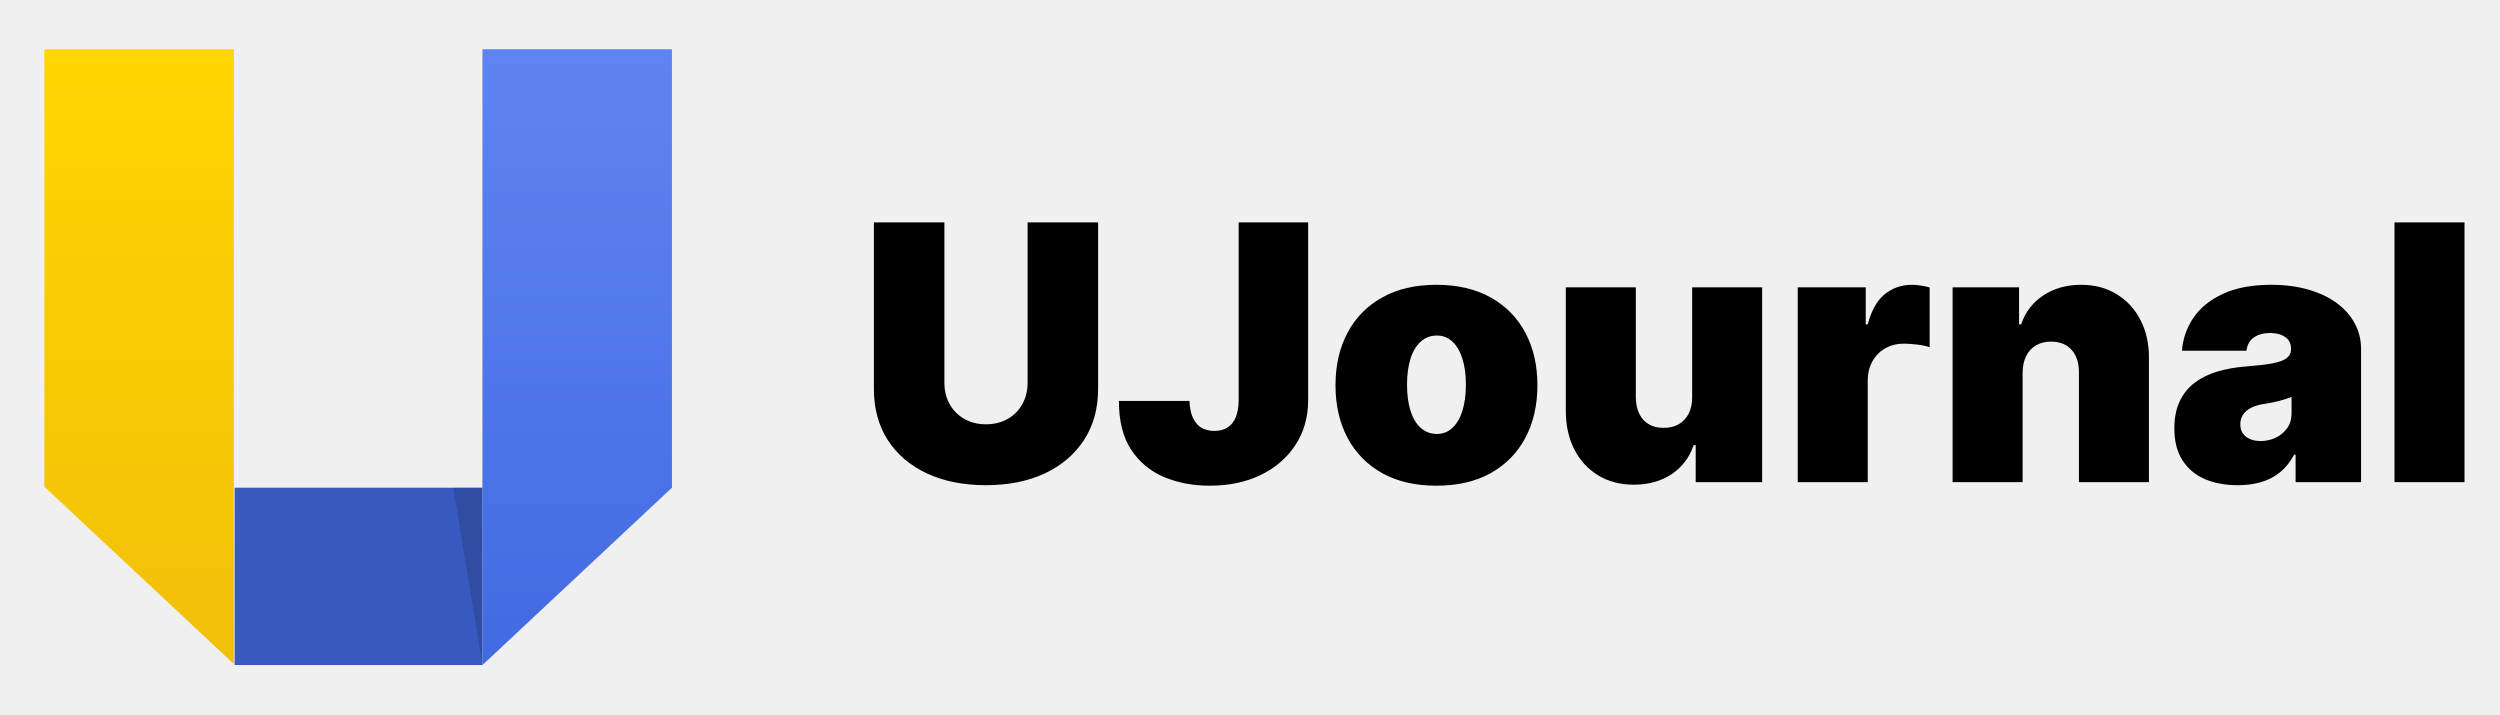
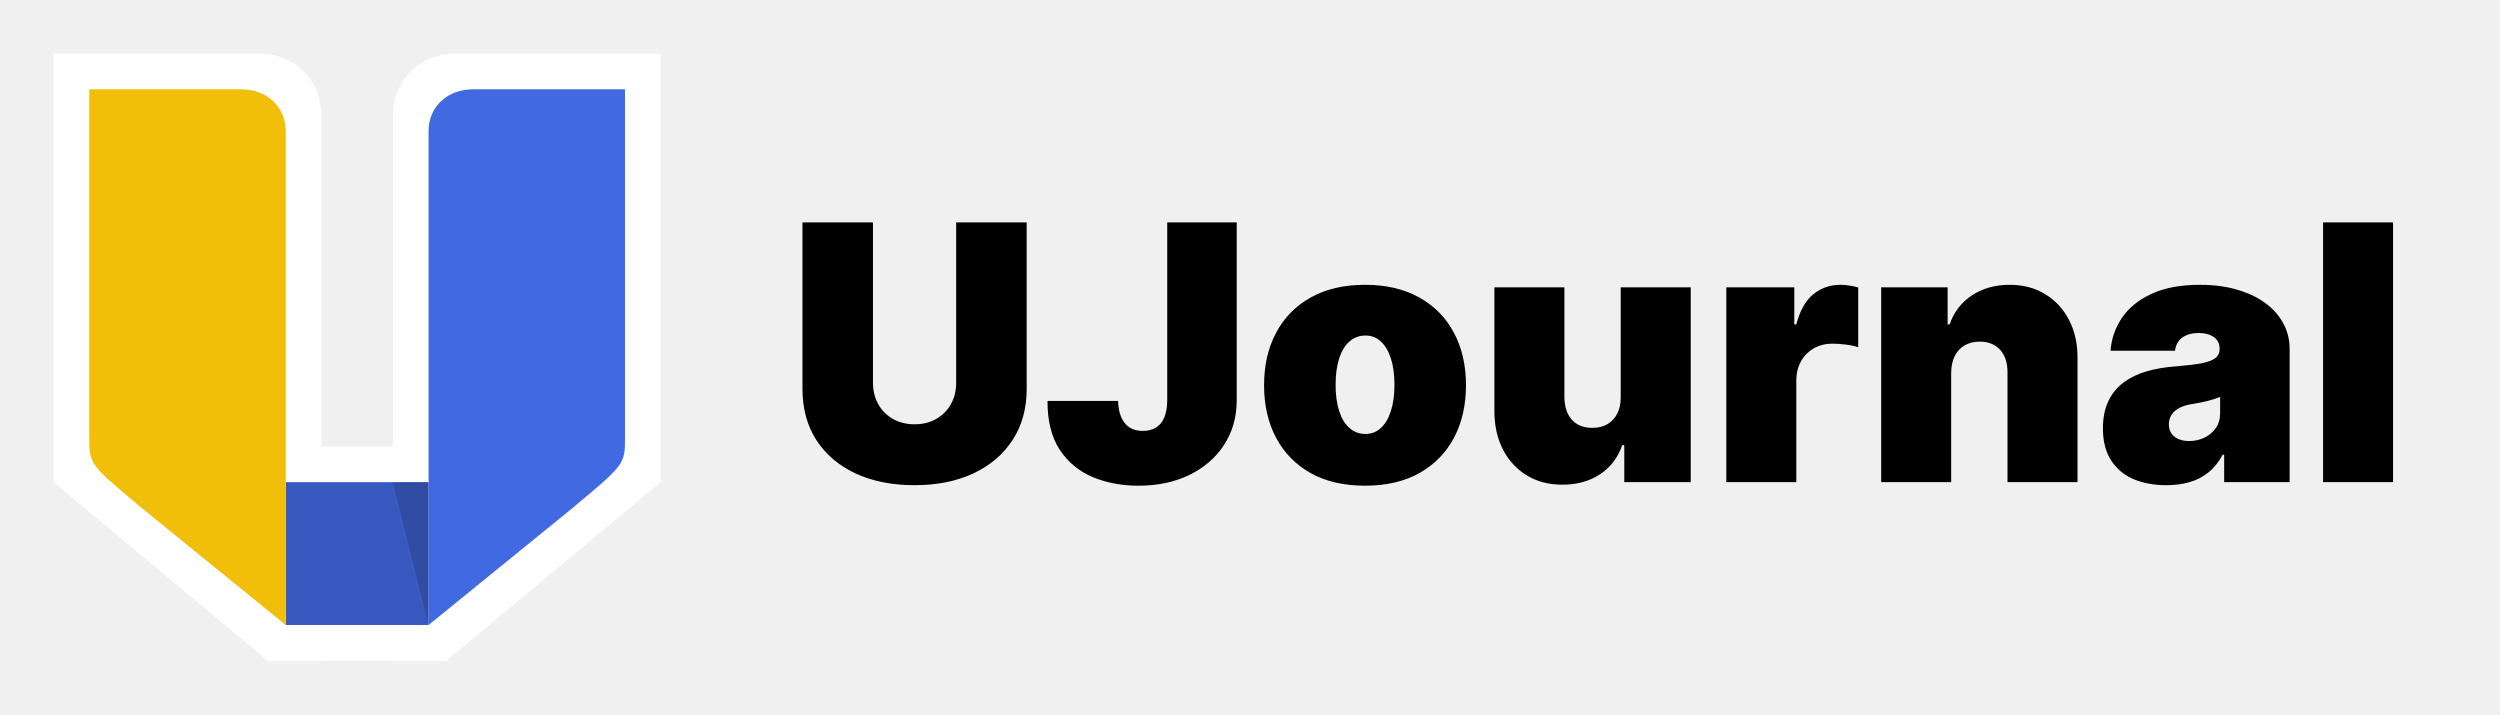
<svg xmlns="http://www.w3.org/2000/svg" width="140" height="40" viewBox="0 0 140 40" fill="none">
-   <path d="M57.545 12.454H61.494V21.773C61.494 22.881 61.229 23.84 60.699 24.649C60.173 25.454 59.439 26.077 58.497 26.517C57.555 26.953 56.461 27.171 55.216 27.171C53.961 27.171 52.863 26.953 51.92 26.517C50.978 26.077 50.244 25.454 49.719 24.649C49.198 23.84 48.938 22.881 48.938 21.773V12.454H52.886V21.432C52.886 21.882 52.986 22.284 53.185 22.639C53.383 22.99 53.658 23.264 54.008 23.463C54.364 23.662 54.766 23.761 55.216 23.761C55.67 23.761 56.073 23.662 56.423 23.463C56.774 23.264 57.048 22.99 57.247 22.639C57.446 22.284 57.545 21.882 57.545 21.432V12.454ZM69.365 12.454H73.257V22.426C73.253 23.373 73.014 24.206 72.54 24.926C72.071 25.641 71.423 26.2 70.594 26.602C69.77 27 68.821 27.199 67.746 27.199C66.813 27.199 65.961 27.038 65.189 26.716C64.418 26.389 63.802 25.878 63.343 25.182C62.883 24.481 62.656 23.572 62.661 22.454H66.61C66.624 22.819 66.686 23.127 66.794 23.378C66.908 23.629 67.064 23.818 67.263 23.946C67.467 24.069 67.713 24.131 68.002 24.131C68.295 24.131 68.541 24.067 68.74 23.939C68.944 23.811 69.098 23.622 69.202 23.371C69.306 23.115 69.361 22.8 69.365 22.426V12.454ZM80.441 27.199C79.258 27.199 78.244 26.965 77.402 26.496C76.559 26.022 75.912 25.364 75.463 24.521C75.013 23.674 74.788 22.691 74.788 21.574C74.788 20.456 75.013 19.476 75.463 18.634C75.912 17.786 76.559 17.128 77.402 16.659C78.244 16.186 79.258 15.949 80.441 15.949C81.625 15.949 82.638 16.186 83.481 16.659C84.324 17.128 84.97 17.786 85.42 18.634C85.87 19.476 86.095 20.456 86.095 21.574C86.095 22.691 85.87 23.674 85.42 24.521C84.97 25.364 84.324 26.022 83.481 26.496C82.638 26.965 81.625 27.199 80.441 27.199ZM80.47 24.301C80.801 24.301 81.088 24.19 81.329 23.967C81.571 23.745 81.758 23.428 81.89 23.016C82.023 22.604 82.089 22.114 82.089 21.546C82.089 20.973 82.023 20.483 81.89 20.075C81.758 19.663 81.571 19.346 81.329 19.124C81.088 18.901 80.801 18.79 80.47 18.79C80.119 18.79 79.819 18.901 79.568 19.124C79.317 19.346 79.125 19.663 78.993 20.075C78.86 20.483 78.794 20.973 78.794 21.546C78.794 22.114 78.86 22.604 78.993 23.016C79.125 23.428 79.317 23.745 79.568 23.967C79.819 24.19 80.119 24.301 80.47 24.301ZM94.76 22.227V16.091H98.68V27H94.959V24.926H94.845C94.608 25.622 94.194 26.167 93.602 26.56C93.01 26.948 92.307 27.142 91.493 27.142C90.73 27.142 90.063 26.967 89.49 26.616C88.921 26.266 88.479 25.783 88.162 25.168C87.849 24.552 87.691 23.847 87.686 23.051V16.091H91.606V22.227C91.611 22.767 91.748 23.191 92.018 23.499C92.293 23.806 92.676 23.96 93.169 23.96C93.495 23.96 93.777 23.892 94.014 23.754C94.255 23.612 94.44 23.413 94.568 23.158C94.7 22.897 94.764 22.587 94.76 22.227ZM100.674 27V16.091H104.481V18.165H104.594C104.793 17.398 105.108 16.837 105.539 16.482C105.975 16.126 106.484 15.949 107.066 15.949C107.237 15.949 107.405 15.963 107.57 15.992C107.741 16.015 107.904 16.051 108.06 16.098V19.443C107.866 19.377 107.627 19.327 107.343 19.294C107.059 19.261 106.815 19.244 106.612 19.244C106.228 19.244 105.882 19.332 105.575 19.507C105.272 19.678 105.032 19.919 104.857 20.232C104.682 20.539 104.594 20.901 104.594 21.318V27H100.674ZM113.266 20.864V27H109.346V16.091H113.067V18.165H113.181C113.418 17.474 113.835 16.931 114.431 16.538C115.032 16.145 115.733 15.949 116.533 15.949C117.305 15.949 117.975 16.126 118.543 16.482C119.116 16.832 119.559 17.315 119.871 17.93C120.189 18.546 120.345 19.249 120.34 20.04V27H116.42V20.864C116.424 20.324 116.287 19.9 116.008 19.592C115.733 19.285 115.35 19.131 114.857 19.131C114.535 19.131 114.254 19.202 114.012 19.344C113.775 19.481 113.593 19.68 113.465 19.94C113.337 20.196 113.271 20.504 113.266 20.864ZM125.315 27.171C124.619 27.171 124.004 27.057 123.469 26.829C122.938 26.598 122.522 26.247 122.219 25.778C121.916 25.31 121.764 24.713 121.764 23.989C121.764 23.392 121.866 22.883 122.07 22.462C122.273 22.035 122.557 21.688 122.922 21.418C123.286 21.148 123.71 20.942 124.193 20.8C124.681 20.658 125.206 20.565 125.77 20.523C126.381 20.475 126.871 20.419 127.24 20.352C127.614 20.281 127.884 20.184 128.05 20.061C128.215 19.933 128.298 19.765 128.298 19.557V19.528C128.298 19.244 128.189 19.026 127.972 18.875C127.754 18.724 127.474 18.648 127.134 18.648C126.759 18.648 126.454 18.731 126.217 18.896C125.985 19.057 125.846 19.306 125.798 19.642H122.19C122.238 18.979 122.448 18.368 122.822 17.81C123.201 17.246 123.753 16.796 124.477 16.46C125.202 16.119 126.106 15.949 127.19 15.949C127.972 15.949 128.672 16.041 129.293 16.226C129.913 16.406 130.441 16.659 130.876 16.986C131.312 17.308 131.643 17.687 131.871 18.122C132.103 18.553 132.219 19.022 132.219 19.528V27H128.554V25.466H128.469C128.251 25.873 127.986 26.202 127.673 26.453C127.366 26.704 127.013 26.886 126.615 27C126.222 27.114 125.789 27.171 125.315 27.171ZM126.594 24.699C126.892 24.699 127.171 24.637 127.432 24.514C127.697 24.391 127.912 24.213 128.078 23.982C128.244 23.75 128.327 23.468 128.327 23.136V22.227C128.223 22.27 128.111 22.31 127.993 22.348C127.879 22.386 127.756 22.421 127.624 22.454C127.496 22.488 127.358 22.518 127.212 22.547C127.07 22.575 126.92 22.601 126.764 22.625C126.461 22.672 126.213 22.75 126.018 22.859C125.829 22.963 125.687 23.094 125.592 23.25C125.502 23.401 125.457 23.572 125.457 23.761C125.457 24.064 125.564 24.296 125.777 24.457C125.99 24.618 126.262 24.699 126.594 24.699ZM138.012 12.454V27H134.092V12.454H138.012Z" fill="black" />
-   <path d="M13.141 27.311H27.017V37.242H13.141V27.311Z" fill="#385AC0" />
-   <path d="M27.017 2.759V37.242L37.629 27.311V2.759H27.017Z" fill="url(#paint0_linear_363_514)" />
-   <path d="M13.094 2.759V37.184L2.483 27.253V2.759H13.094Z" fill="url(#paint1_linear_363_514)" />
-   <path d="M25.385 27.311H27.017V37.242L25.385 27.311Z" fill="black" fill-opacity="0.15" />
-   <defs>
-     <linearGradient id="paint0_linear_363_514" x1="32.323" y1="2.759" x2="32.323" y2="37.242" gradientUnits="userSpaceOnUse">
-       <stop stop-color="#5F84F2" />
-       <stop offset="1" stop-color="#426AE1" />
-     </linearGradient>
-     <linearGradient id="paint1_linear_363_514" x1="7.789" y1="2.759" x2="7.789" y2="37.184" gradientUnits="userSpaceOnUse">
-       <stop stop-color="#FFD601" />
-       <stop offset="1" stop-color="#F1BF09" />
-     </linearGradient>
-   </defs>
+   <path d="M15 25H25L25 37H15L15 25Z" fill="white" />
+   <path d="M22 6.5C22 8.5 22 37 22 37H25L37 27V3C37 3 27.5 3 25.5 3C23.5 3 22 4.5 22 6.5Z" fill="white" />
+   <path d="M18 6.5C18 8.5 18 37 18 37H15L3 27V3C3 3 12.5 3 14.5 3C16.5 3 18 4.5 18 6.5Z" fill="white" />
+   <path d="M16 27H24L24 35H16L16 27Z" fill="#385AC0" />
+   <path d="M24 7.353C24 8.764 24 35 24 35L32 28.5C35 26 35 26 35 24.5C35 23 35 5 35 5C35 5 27.912 5 26.5 5C25.088 5 24 5.941 24 7.353Z" fill="#4169E1" />
+   <path d="M22 27H24L24 35L22 27Z" fill="black" fill-opacity="0.15" />
+   <path d="M16 7.353C16 8.764 16 35 16 35L8 28.5C5 26 5 26 5 24.5C5 23 5 5 5 5C5 5 12.088 5 13.5 5C14.912 5 16 5.941 16 7.353Z" fill="#F1BF09" />
+   <path d="M53.545 12.454H57.494V21.773C57.494 22.881 57.229 23.84 56.699 24.649C56.173 25.454 55.439 26.077 54.497 26.517C53.555 26.953 52.461 27.171 51.216 27.171C49.961 27.171 48.863 26.953 47.92 26.517C46.978 26.077 46.244 25.454 45.719 24.649C45.198 23.84 44.938 22.881 44.938 21.773V12.454H48.886V21.432C48.886 21.882 48.986 22.284 49.185 22.639C49.383 22.99 49.658 23.264 50.008 23.463C50.364 23.662 50.766 23.761 51.216 23.761C51.67 23.761 52.073 23.662 52.423 23.463C52.774 23.264 53.048 22.99 53.247 22.639C53.446 22.284 53.545 21.882 53.545 21.432V12.454ZM65.365 12.454H69.257V22.426C69.253 23.373 69.014 24.206 68.54 24.926C68.071 25.641 67.423 26.2 66.594 26.602C65.77 27 64.821 27.199 63.746 27.199C62.813 27.199 61.961 27.038 61.189 26.716C60.417 26.389 59.802 25.878 59.343 25.182C58.883 24.481 58.656 23.572 58.661 22.454H62.61C62.624 22.819 62.685 23.127 62.794 23.378C62.908 23.629 63.064 23.818 63.263 23.946C63.467 24.069 63.713 24.131 64.002 24.131C64.295 24.131 64.541 24.067 64.74 23.939C64.944 23.811 65.098 23.622 65.202 23.371C65.306 23.115 65.361 22.8 65.365 22.426V12.454ZM76.441 27.199C75.258 27.199 74.244 26.965 73.402 26.496C72.559 26.022 71.912 25.364 71.463 24.521C71.013 23.674 70.788 22.691 70.788 21.574C70.788 20.456 71.013 19.476 71.463 18.634C71.912 17.786 72.559 17.128 73.402 16.659C74.244 16.186 75.258 15.949 76.441 15.949C77.625 15.949 78.638 16.186 79.481 16.659C80.324 17.128 80.97 17.786 81.42 18.634C81.87 19.476 82.095 20.456 82.095 21.574C82.095 22.691 81.87 23.674 81.42 24.521C80.97 25.364 80.324 26.022 79.481 26.496C78.638 26.965 77.625 27.199 76.441 27.199ZM76.47 24.301C76.801 24.301 77.088 24.19 77.329 23.967C77.571 23.745 77.758 23.428 77.89 23.016C78.023 22.604 78.089 22.114 78.089 21.546C78.089 20.973 78.023 20.483 77.89 20.075C77.758 19.663 77.571 19.346 77.329 19.124C77.088 18.901 76.801 18.79 76.47 18.79C76.119 18.79 75.819 18.901 75.568 19.124C75.317 19.346 75.125 19.663 74.993 20.075C74.86 20.483 74.794 20.973 74.794 21.546C74.794 22.114 74.86 22.604 74.993 23.016C75.125 23.428 75.317 23.745 75.568 23.967C75.819 24.19 76.119 24.301 76.47 24.301ZM90.76 22.227V16.091H94.68V27H90.959V24.926H90.845C90.608 25.622 90.194 26.167 89.602 26.56C89.01 26.948 88.307 27.142 87.493 27.142C86.73 27.142 86.063 26.967 85.49 26.616C84.921 26.266 84.479 25.783 84.162 25.168C83.849 24.552 83.691 23.847 83.686 23.051V16.091H87.606V22.227C87.611 22.767 87.748 23.191 88.018 23.499C88.293 23.806 88.676 23.96 89.169 23.96C89.495 23.96 89.777 23.892 90.014 23.754C90.255 23.612 90.44 23.413 90.568 23.158C90.7 22.897 90.764 22.587 90.76 22.227ZM96.674 27V16.091H100.481V18.165H100.594C100.793 17.398 101.108 16.837 101.539 16.482C101.975 16.126 102.484 15.949 103.066 15.949C103.237 15.949 103.405 15.963 103.57 15.992C103.741 16.015 103.904 16.051 104.06 16.098V19.443C103.866 19.377 103.627 19.327 103.343 19.294C103.059 19.261 102.815 19.244 102.612 19.244C102.228 19.244 101.882 19.332 101.575 19.507C101.272 19.678 101.032 19.919 100.857 20.232C100.682 20.539 100.594 20.901 100.594 21.318V27H96.674ZM109.266 20.864V27H105.346V16.091H109.067V18.165H109.181C109.418 17.474 109.835 16.931 110.431 16.538C111.032 16.145 111.733 15.949 112.533 15.949C113.305 15.949 113.975 16.126 114.543 16.482C115.116 16.832 115.559 17.315 115.871 17.93C116.189 18.546 116.345 19.249 116.34 20.04V27H112.42V20.864C112.424 20.324 112.287 19.9 112.008 19.592C111.733 19.285 111.35 19.131 110.857 19.131C110.535 19.131 110.254 19.202 110.012 19.344C109.775 19.481 109.593 19.68 109.465 19.94C109.337 20.196 109.271 20.504 109.266 20.864ZM121.315 27.171C120.619 27.171 120.004 27.057 119.469 26.829C118.938 26.598 118.522 26.247 118.219 25.778C117.916 25.31 117.764 24.713 117.764 23.989C117.764 23.392 117.866 22.883 118.07 22.462C118.273 22.035 118.557 21.688 118.922 21.418C119.286 21.148 119.71 20.942 120.193 20.8C120.681 20.658 121.206 20.565 121.77 20.523C122.381 20.475 122.871 20.419 123.24 20.352C123.614 20.281 123.884 20.184 124.05 20.061C124.215 19.933 124.298 19.765 124.298 19.557V19.528C124.298 19.244 124.189 19.026 123.972 18.875C123.754 18.724 123.474 18.648 123.134 18.648C122.759 18.648 122.454 18.731 122.217 18.896C121.985 19.057 121.846 19.306 121.798 19.642H118.19C118.238 18.979 118.448 18.368 118.822 17.81C119.201 17.246 119.753 16.796 120.477 16.46C121.202 16.119 122.106 15.949 123.19 15.949C123.972 15.949 124.672 16.041 125.293 16.226C125.913 16.406 126.441 16.659 126.876 16.986C127.312 17.308 127.643 17.687 127.871 18.122C128.103 18.553 128.219 19.022 128.219 19.528V27H124.554V25.466H124.469C124.251 25.873 123.986 26.202 123.673 26.453C123.366 26.704 123.013 26.886 122.615 27C122.222 27.114 121.789 27.171 121.315 27.171ZM122.594 24.699C122.892 24.699 123.171 24.637 123.432 24.514C123.697 24.391 123.912 24.213 124.078 23.982C124.244 23.75 124.327 23.468 124.327 23.136V22.227C124.223 22.27 124.111 22.31 123.993 22.348C123.879 22.386 123.756 22.421 123.624 22.454C123.496 22.488 123.358 22.518 123.212 22.547C123.07 22.575 122.92 22.601 122.764 22.625C122.461 22.672 122.213 22.75 122.018 22.859C121.829 22.963 121.687 23.094 121.592 23.25C121.502 23.401 121.457 23.572 121.457 23.761C121.457 24.064 121.564 24.296 121.777 24.457C121.99 24.618 122.262 24.699 122.594 24.699ZM134.012 12.454V27H130.092V12.454H134.012Z" fill="black" />
</svg>
